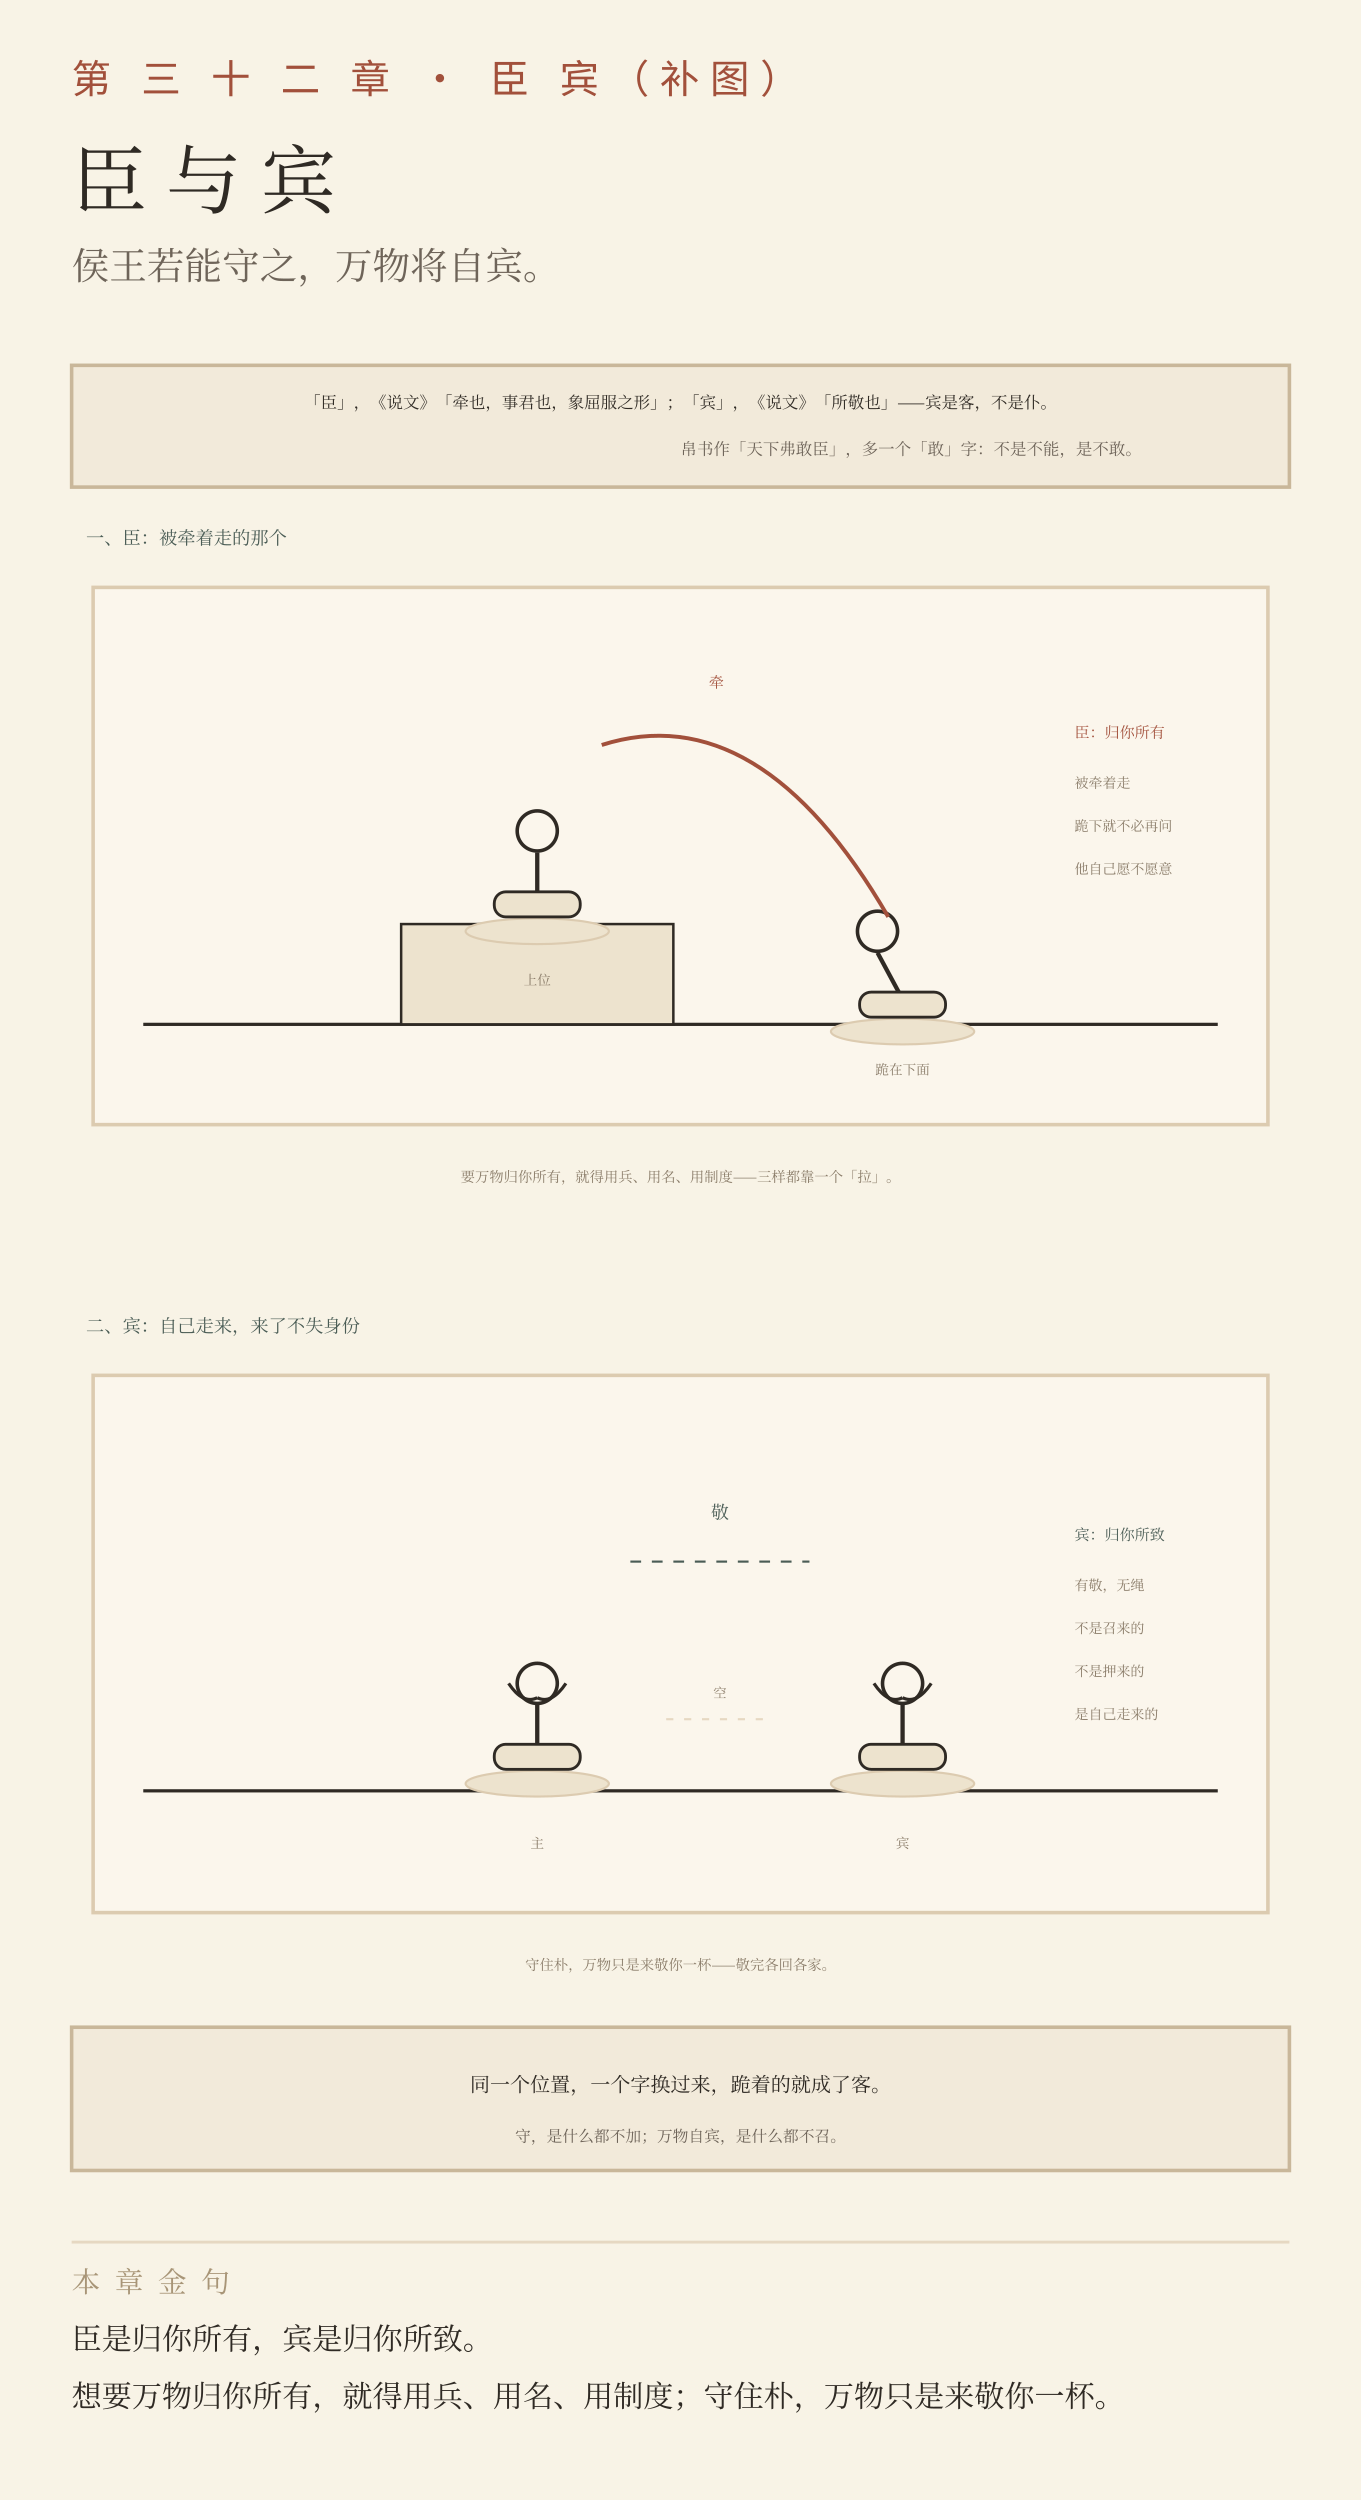
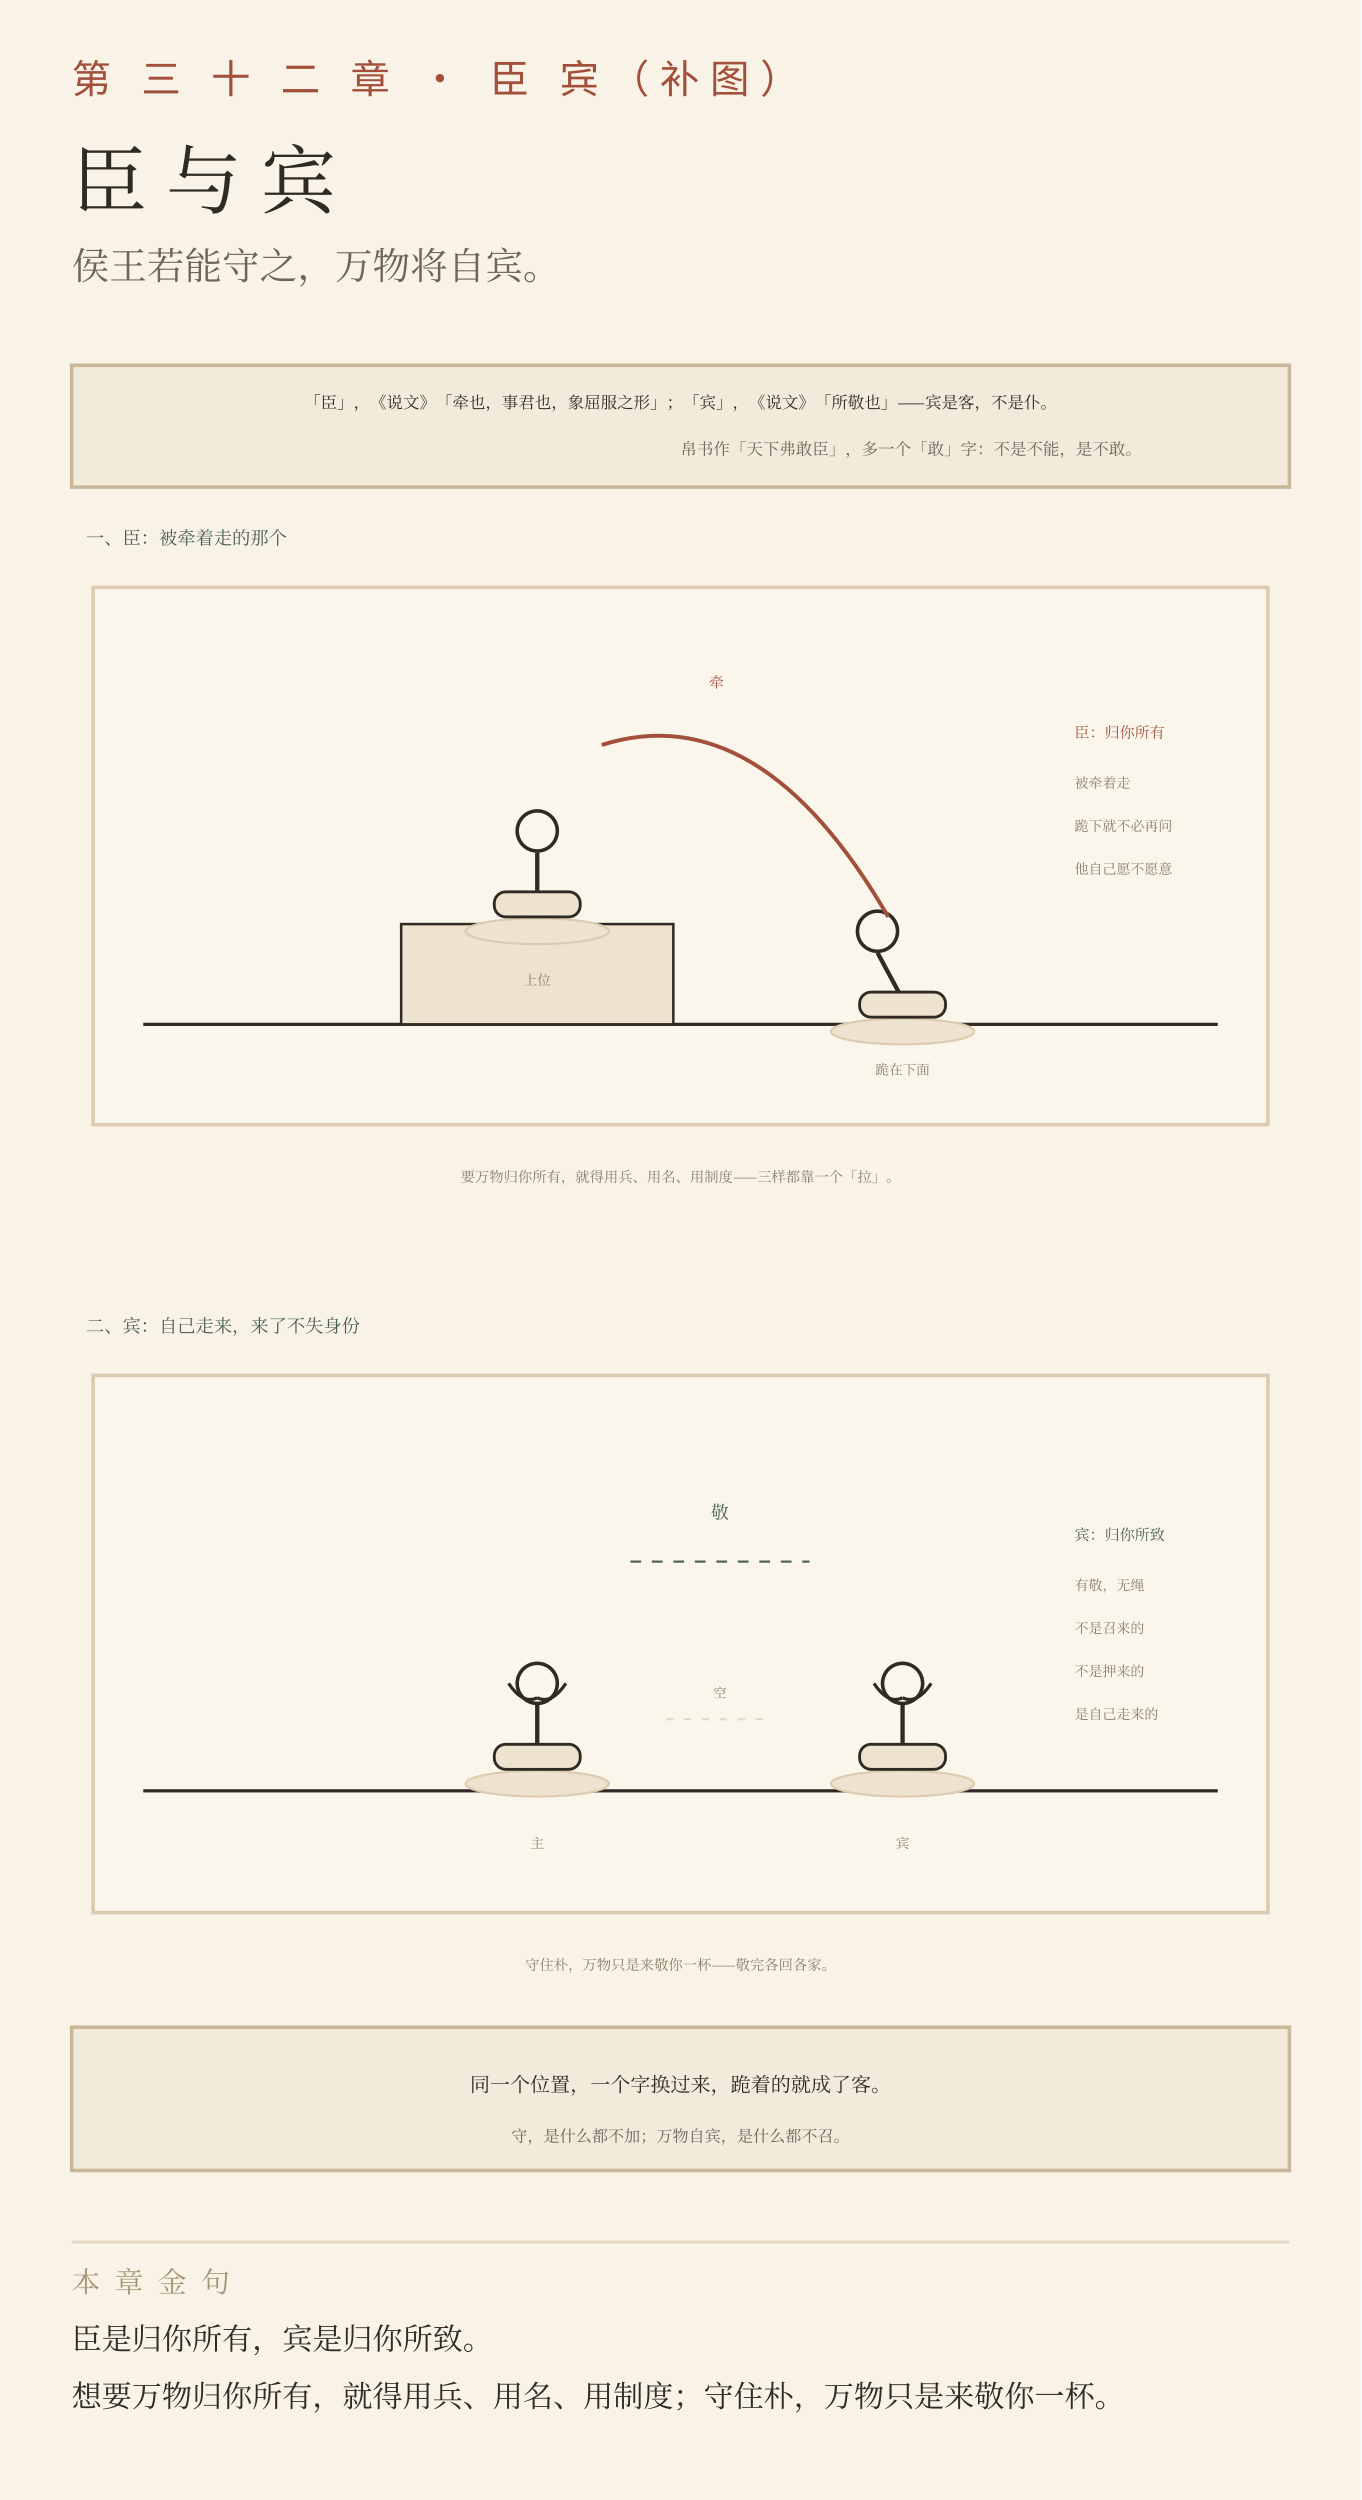
<svg xmlns="http://www.w3.org/2000/svg" viewBox="0 0 380 698" role="img" aria-label="同一个位置，一个字换过来，跪着的就成了客" font-family="'Noto Serif CJK SC','Noto Serif SC','Songti SC',serif">
  <defs>
    <marker id="arr" viewBox="0 0 10 10" refX="9" refY="5" markerWidth="6" markerHeight="6" orient="auto">
      <path d="M0 0 L10 5 L0 10 z" fill="#6E6459" />
    </marker>
    <marker id="arr2" viewBox="0 0 10 10" refX="9" refY="5" markerWidth="6" markerHeight="6" orient="auto">
      <path d="M0 0 L10 5 L0 10 z" fill="#4A5C55" />
    </marker>
    <marker id="arrL" viewBox="0 0 10 10" refX="1" refY="5" markerWidth="6" markerHeight="6" orient="auto">
      <path d="M10 0 L0 5 L10 10 z" fill="#4A5C55" />
    </marker>
    <marker id="arrS" viewBox="0 0 10 10" refX="9" refY="5" markerWidth="6" markerHeight="6" orient="auto">
      <path d="M0 0 L10 5 L0 10 z" fill="#A2503B" />
    </marker>
  </defs>
  <rect x="0" y="0" width="380" height="698" fill="#F8F3E6" />
  <text x="20" y="26" font-size="11" fill="#A2503B" font-family="'Noto Sans CJK SC','Noto Sans SC',sans-serif" letter-spacing="3">第 三 十 二 章 · 臣 宾（补图）</text>
  <text x="20" y="58" font-size="21" fill="#2F2A24">臣 与 宾</text>
  <text x="20" y="78" font-size="10.5" fill="#6E6459">侯王若能守之，万物将自宾。</text>
  <rect x="20" y="102" width="340" height="34" fill="#F2EADA" stroke="#C9B79A" stroke-width="1.0" />
  <text x="190" y="114" font-size="4.6" fill="#2F2A24" text-anchor="middle">「臣」，《说文》「牵也，事君也，象屈服之形」；「宾」，《说文》「所敬也」——宾是客，不是仆。</text>
  <text x="190" y="127" font-size="4.6" fill="#6E6459">帛书作「天下弗敢臣」，多一个「敢」字：不是不能，是不敢。</text>
  <text x="24" y="152" font-size="5.1" fill="#4A5C55">一、臣：被牵着走的那个</text>
  <rect x="26" y="164" width="328" height="150" fill="#FBF6EC" stroke="#DCCBB0" stroke-width="1.0" />
  <line x1="40" y1="286" x2="340" y2="286" stroke="#2F2A24" stroke-width="0.9" />
  <rect x="112" y="258" width="76" height="28" fill="#EDE3CE" stroke="#2F2A24" stroke-width="0.7" />
  <text x="150" y="275" font-size="3.8" fill="#8A7C69" text-anchor="middle">上位</text>
  <ellipse cx="150" cy="260" rx="20" ry="3.6" fill="#EDE3CE" stroke="#DCCBB0" stroke-width="0.6" />
  <circle cx="150" cy="232" r="5.6" fill="none" stroke="#2F2A24" stroke-width="1.0" />
  <line x1="150" y1="238" x2="150" y2="251" stroke="#2F2A24" stroke-width="1.2" />
  <rect x="138" y="249" width="24" height="7" rx="3.2" fill="#EDE3CE" stroke="#2F2A24" stroke-width="0.8" />
  <ellipse cx="252" cy="288" rx="20" ry="3.6" fill="#EDE3CE" stroke="#DCCBB0" stroke-width="0.6" />
  <circle cx="245" cy="260" r="5.6" fill="none" stroke="#2F2A24" stroke-width="1.0" />
  <line x1="245" y1="266" x2="252" y2="279" stroke="#2F2A24" stroke-width="1.2" />
  <rect x="240" y="277" width="24" height="7" rx="3.2" fill="#EDE3CE" stroke="#2F2A24" stroke-width="0.8" />
  <text x="252" y="300" font-size="3.8" fill="#8A7C69" text-anchor="middle">跪在下面</text>
  <path d="M168,208 Q212,194 248,256" fill="none" stroke="#A2503B" stroke-width="1.1" />
  <text x="200" y="192" font-size="4.2" fill="#A2503B" text-anchor="middle">牵</text>
  <text x="300" y="206" font-size="4.2" fill="#A2503B">臣：归你所有</text>
  <text x="300" y="220" font-size="3.9" fill="#8A7C69">被牵着走</text>
  <text x="300" y="232" font-size="3.9" fill="#8A7C69">跪下就不必再问</text>
  <text x="300" y="244" font-size="3.9" fill="#8A7C69">他自己愿不愿意</text>
  <text x="190" y="330" font-size="4.0" fill="#8A7C69" text-anchor="middle">要万物归你所有，就得用兵、用名、用制度——三样都靠一个「拉」。</text>
  <text x="24" y="372" font-size="5.1" fill="#4A5C55">二、宾：自己走来，来了不失身份</text>
  <rect x="26" y="384" width="328" height="150" fill="#FBF6EC" stroke="#DCCBB0" stroke-width="1.0" />
  <line x1="40" y1="500" x2="340" y2="500" stroke="#2F2A24" stroke-width="0.9" />
  <ellipse cx="150" cy="498" rx="20" ry="3.6" fill="#EDE3CE" stroke="#DCCBB0" stroke-width="0.6" />
  <circle cx="150" cy="470" r="5.6" fill="none" stroke="#2F2A24" stroke-width="1.0" />
  <line x1="150" y1="476" x2="150" y2="489" stroke="#2F2A24" stroke-width="1.2" />
  <rect x="138" y="487" width="24" height="7" rx="3.2" fill="#EDE3CE" stroke="#2F2A24" stroke-width="0.8" />
  <path d="M142,470 Q146,476 150,474" fill="none" stroke="#2F2A24" stroke-width="0.9" />
  <path d="M158,470 Q154,476 150,474" fill="none" stroke="#2F2A24" stroke-width="0.9" />
  <ellipse cx="252" cy="498" rx="20" ry="3.6" fill="#EDE3CE" stroke="#DCCBB0" stroke-width="0.6" />
  <circle cx="252" cy="470" r="5.6" fill="none" stroke="#2F2A24" stroke-width="1.0" />
  <line x1="252" y1="476" x2="252" y2="489" stroke="#2F2A24" stroke-width="1.2" />
  <rect x="240" y="487" width="24" height="7" rx="3.2" fill="#EDE3CE" stroke="#2F2A24" stroke-width="0.8" />
  <path d="M244,470 Q248,476 252,474" fill="none" stroke="#2F2A24" stroke-width="0.9" />
  <path d="M260,470 Q256,476 252,474" fill="none" stroke="#2F2A24" stroke-width="0.9" />
  <line x1="186" y1="480" x2="216" y2="480" stroke="#E6D8C2" stroke-width="0.6" stroke-dasharray="2 3" />
  <text x="201" y="474" font-size="3.7" fill="#8A7C69" text-anchor="middle">空</text>
  <text x="150" y="516" font-size="3.8" fill="#8A7C69" text-anchor="middle">主</text>
  <text x="252" y="516" font-size="3.8" fill="#8A7C69" text-anchor="middle">宾</text>
  <text x="201" y="424" font-size="5.0" fill="#4A5C55" text-anchor="middle">敬</text>
  <line x1="176" y1="436" x2="226" y2="436" stroke="#4A5C55" stroke-width="0.6" stroke-dasharray="3 3" />
  <text x="300" y="430" font-size="4.2" fill="#4A5C55">宾：归你所致</text>
  <text x="300" y="444" font-size="3.9" fill="#8A7C69">有敬，无绳</text>
  <text x="300" y="456" font-size="3.9" fill="#8A7C69">不是召来的</text>
  <text x="300" y="468" font-size="3.9" fill="#8A7C69">不是押来的</text>
  <text x="300" y="480" font-size="3.9" fill="#8A7C69">是自己走来的</text>
  <text x="190" y="550" font-size="4.0" fill="#8A7C69" text-anchor="middle">守住朴，万物只是来敬你一杯——敬完各回各家。</text>
  <rect x="20" y="566" width="340" height="40" fill="#F2EADA" stroke="#C9B79A" stroke-width="1.0" />
  <text x="190" y="584" font-size="5.6" fill="#2F2A24" text-anchor="middle">同一个位置，一个字换过来，跪着的就成了客。</text>
-   <text x="190" y="598" font-size="4.4" fill="#6E6459" text-anchor="middle">守，是什么都不加；万物自宾，是什么都不召。</text>
+   <text x="190" y="598" font-size="4.5" fill="#6E6459" text-anchor="middle">守，是什么都不加；万物自宾，是什么都不召。</text>
  <line x1="20" y1="626" x2="360" y2="626" stroke="#E6D8C2" stroke-width="0.8" />
  <text x="20" y="640" font-size="8.0" fill="#A89577" letter-spacing="1">本 章 金 句</text>
  <text x="20" y="656" font-size="8.4" fill="#2F2A24">臣是归你所有，宾是归你所致。</text>
  <text x="20" y="672" font-size="8.4" fill="#2F2A24">想要万物归你所有，就得用兵、用名、用制度；守住朴，万物只是来敬你一杯。</text>
</svg>
